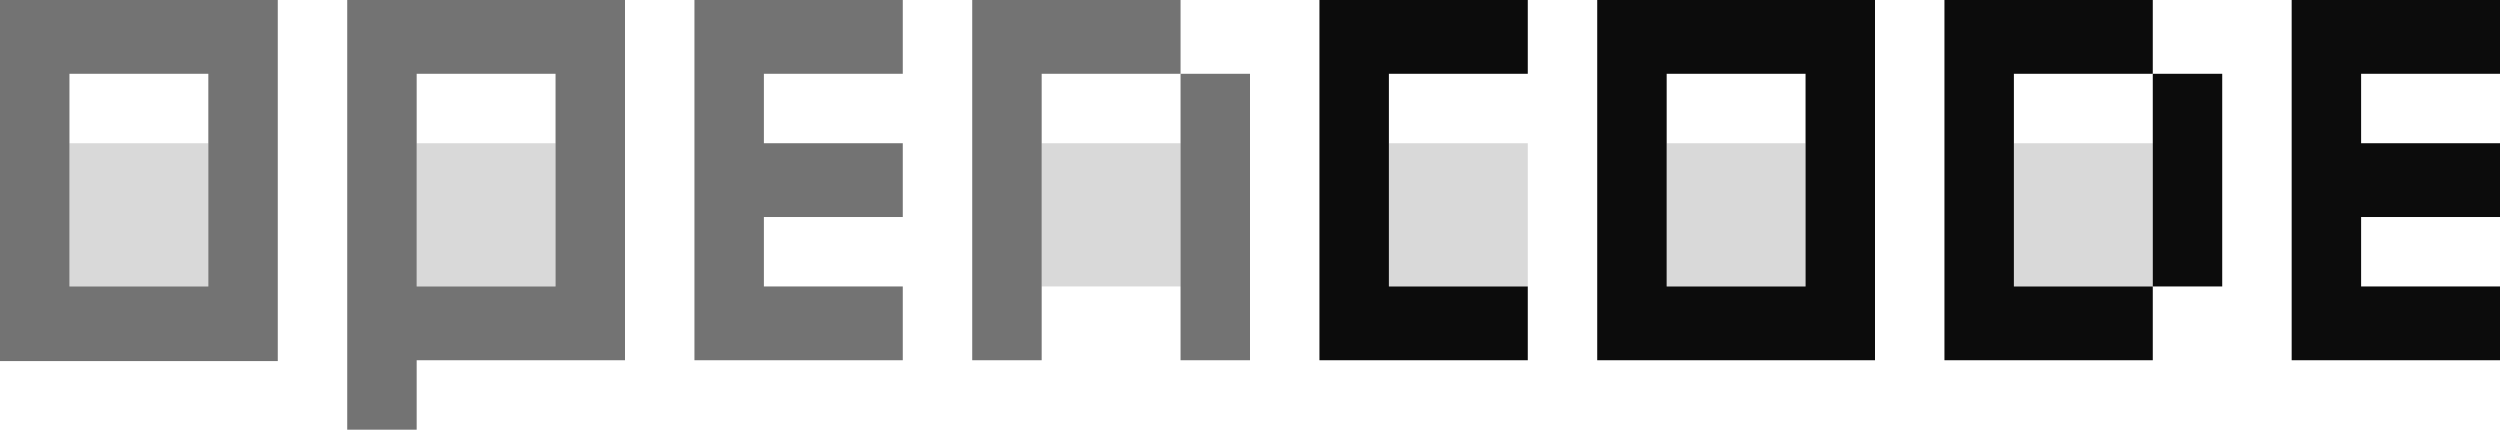
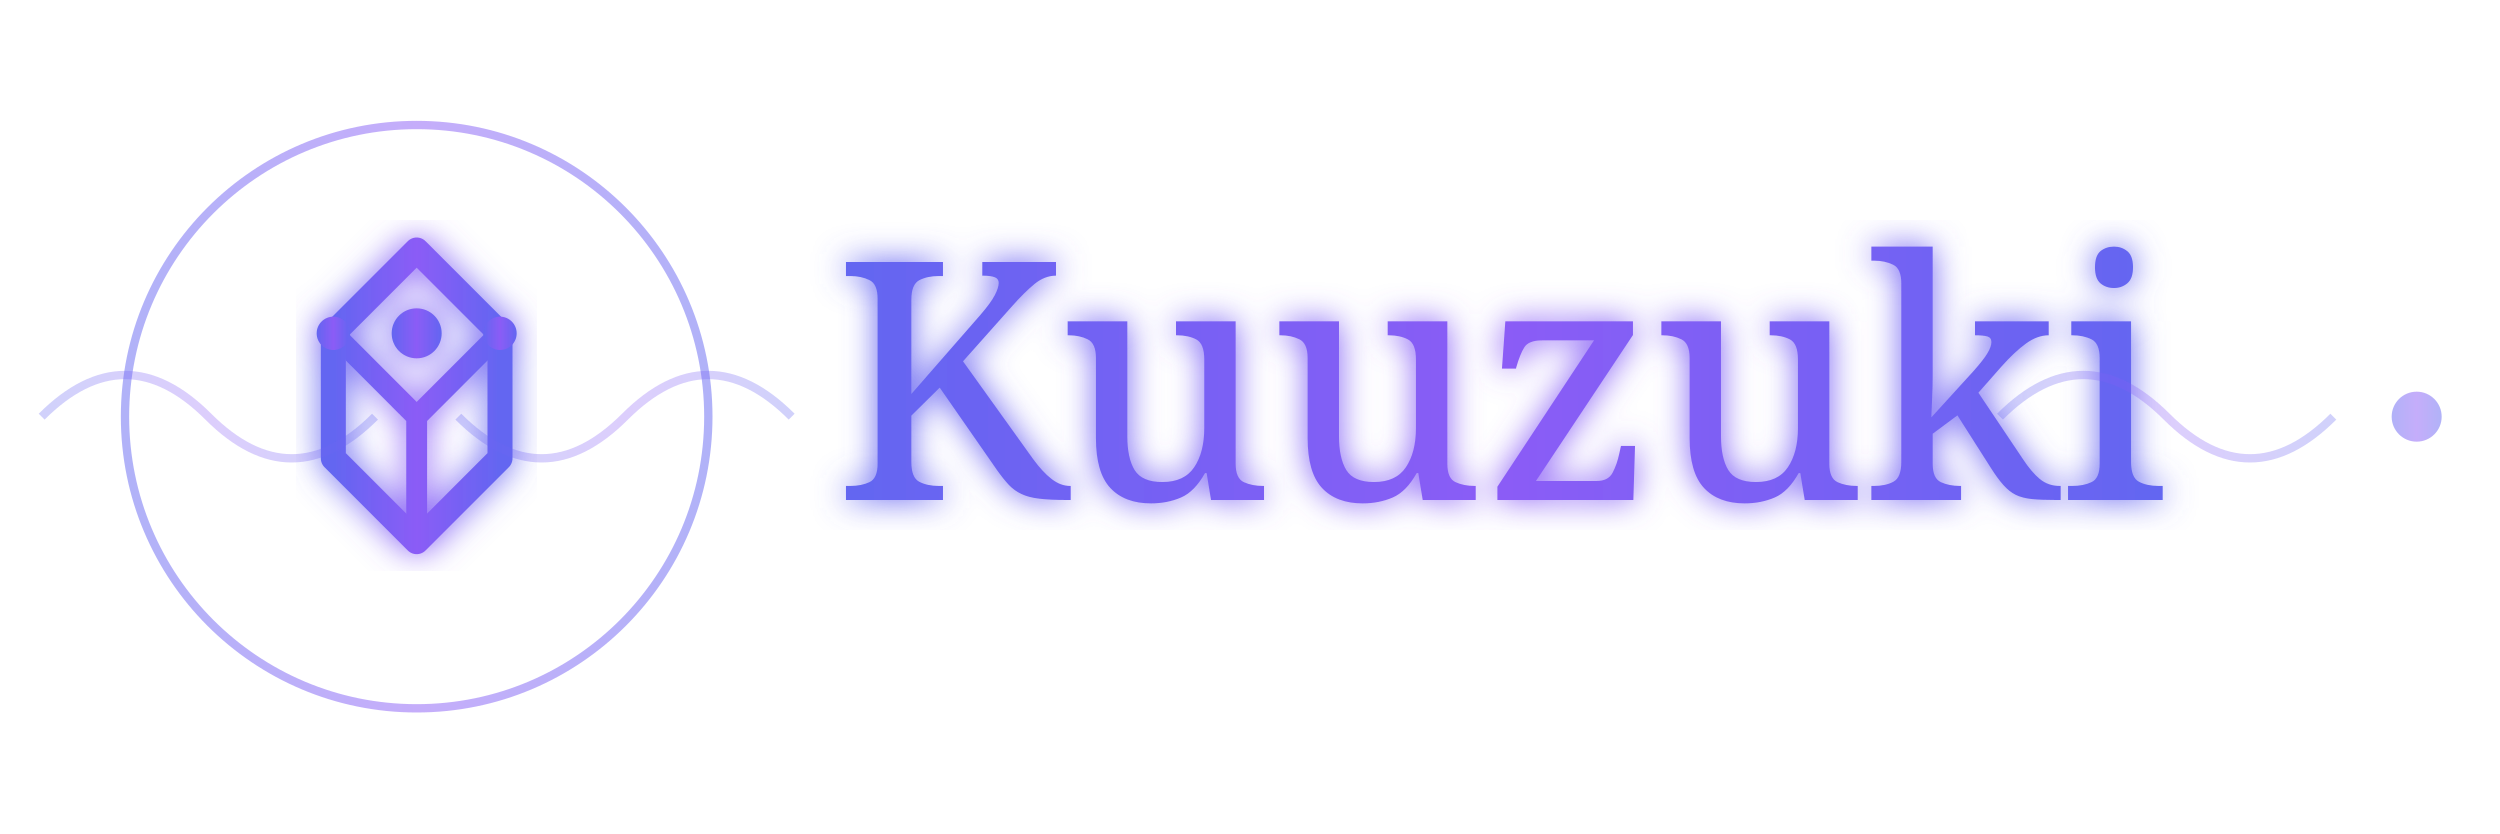
- <svg xmlns="http://www.w3.org/2000/svg" width="288" height="50" viewBox="0 0 288 50" fill="none">
-   <path d="M8 16.5H24V33H8V16.5Z" fill="black" fill-opacity="0.15" />
-   <path d="M48 16.5H64V33H48V16.5Z" fill="black" fill-opacity="0.15" />
-   <path d="M120 16.5H136V33H120V16.5Z" fill="black" fill-opacity="0.15" />
-   <path d="M160 16.5H176V33H160V16.5Z" fill="black" fill-opacity="0.15" />
-   <path d="M192 16.5H208V33H192V16.5Z" fill="black" fill-opacity="0.15" />
-   <path d="M232 16.5H248V33H232V16.5Z" fill="black" fill-opacity="0.15" />
-   <path d="M264 0H288V8.5H272V16.5H288V25H272V33H288V41.5H264V0Z" fill="black" fill-opacity="0.95" />
-   <path d="M248 0H224V41.5H248V33H232V8.5H248V0Z" fill="black" fill-opacity="0.95" />
-   <path d="M256 8.5H248V33H256V8.5Z" fill="black" fill-opacity="0.95" />
-   <path fill-rule="evenodd" clip-rule="evenodd" d="M184 0H216V41.5H184V0ZM208 8.5H192V33H208V8.5Z" fill="black" fill-opacity="0.95" />
-   <path d="M144 8.5H136V41.5H144V8.5Z" fill="black" fill-opacity="0.55" />
-   <path d="M136 0H112V41.5H120V8.5H136V0Z" fill="black" fill-opacity="0.55" />
-   <path d="M80 0H104V8.5H88V16.5H104V25H88V33H104V41.5H80V0Z" fill="black" fill-opacity="0.55" />
-   <path fill-rule="evenodd" clip-rule="evenodd" d="M40 0H72V41.5H48V49.5H40V0ZM64 8.5H48V33H64V8.5Z" fill="black" fill-opacity="0.55" />
-   <path fill-rule="evenodd" clip-rule="evenodd" d="M0 0H32V41.596H0V0ZM24 8.5H8V33H24V8.5Z" fill="black" fill-opacity="0.55" />
-   <path d="M152 0H176V8.5H160V33H176V41.5H152V0Z" fill="black" fill-opacity="0.95" />
+ <svg xmlns="http://www.w3.org/2000/svg" width="300" height="100" viewBox="0 0 300 100">
+   <defs>
+     <linearGradient id="ornateGradient" x1="0%" y1="0%" x2="100%" y2="0%">
+       <stop offset="0%" style="stop-color:#6366f1;stop-opacity:1" />
+       <stop offset="50%" style="stop-color:#8b5cf6;stop-opacity:1" />
+       <stop offset="100%" style="stop-color:#6366f1;stop-opacity:1" />
+     </linearGradient>
+     <filter id="ornateGlow">
+       <feGaussianBlur stdDeviation="2" result="coloredBlur" />
+       <feMerge>
+         <feMergeNode in="coloredBlur" />
+         <feMergeNode in="SourceGraphic" />
+       </feMerge>
+     </filter>
+   </defs>
+   <circle cx="50" cy="50" r="35" fill="none" stroke="url(#ornateGradient)" stroke-width="1" opacity="0.5" />
+   <g transform="translate(30, 25)" filter="url(#ornateGlow)">
+     <path d="M 20 5 L 10 15 L 10 30 L 20 40 L 30 30 L 30 15 Z" fill="none" stroke="url(#ornateGradient)" stroke-width="3" stroke-linejoin="round" />
+     <path d="M 10 15 L 20 25 L 30 15 M 20 25 L 20 40" fill="none" stroke="url(#ornateGradient)" stroke-width="2.5" stroke-linecap="round" stroke-linejoin="round" />
+     <circle cx="20" cy="15" r="3" fill="url(#ornateGradient)" />
+     <circle cx="10" cy="15" r="2" fill="url(#ornateGradient)" />
+     <circle cx="30" cy="15" r="2" fill="url(#ornateGradient)" />
+   </g>
+   <path d="M 5 50 Q 15 40 25 50 T 45 50" fill="none" stroke="url(#ornateGradient)" stroke-width="1" opacity="0.3" />
+   <path d="M 55 50 Q 65 60 75 50 T 95 50" fill="none" stroke="url(#ornateGradient)" stroke-width="1" opacity="0.3" />
+   <text x="100" y="60" font-family="Georgia, serif" font-size="40" font-weight="400" fill="url(#ornateGradient)" filter="url(#ornateGlow)">Kuuzuki</text>
+   <path d="M 240 50 Q 250 40 260 50 T 280 50" fill="none" stroke="url(#ornateGradient)" stroke-width="1" opacity="0.3" />
+   <circle cx="290" cy="50" r="3" fill="url(#ornateGradient)" opacity="0.5" />
</svg>
